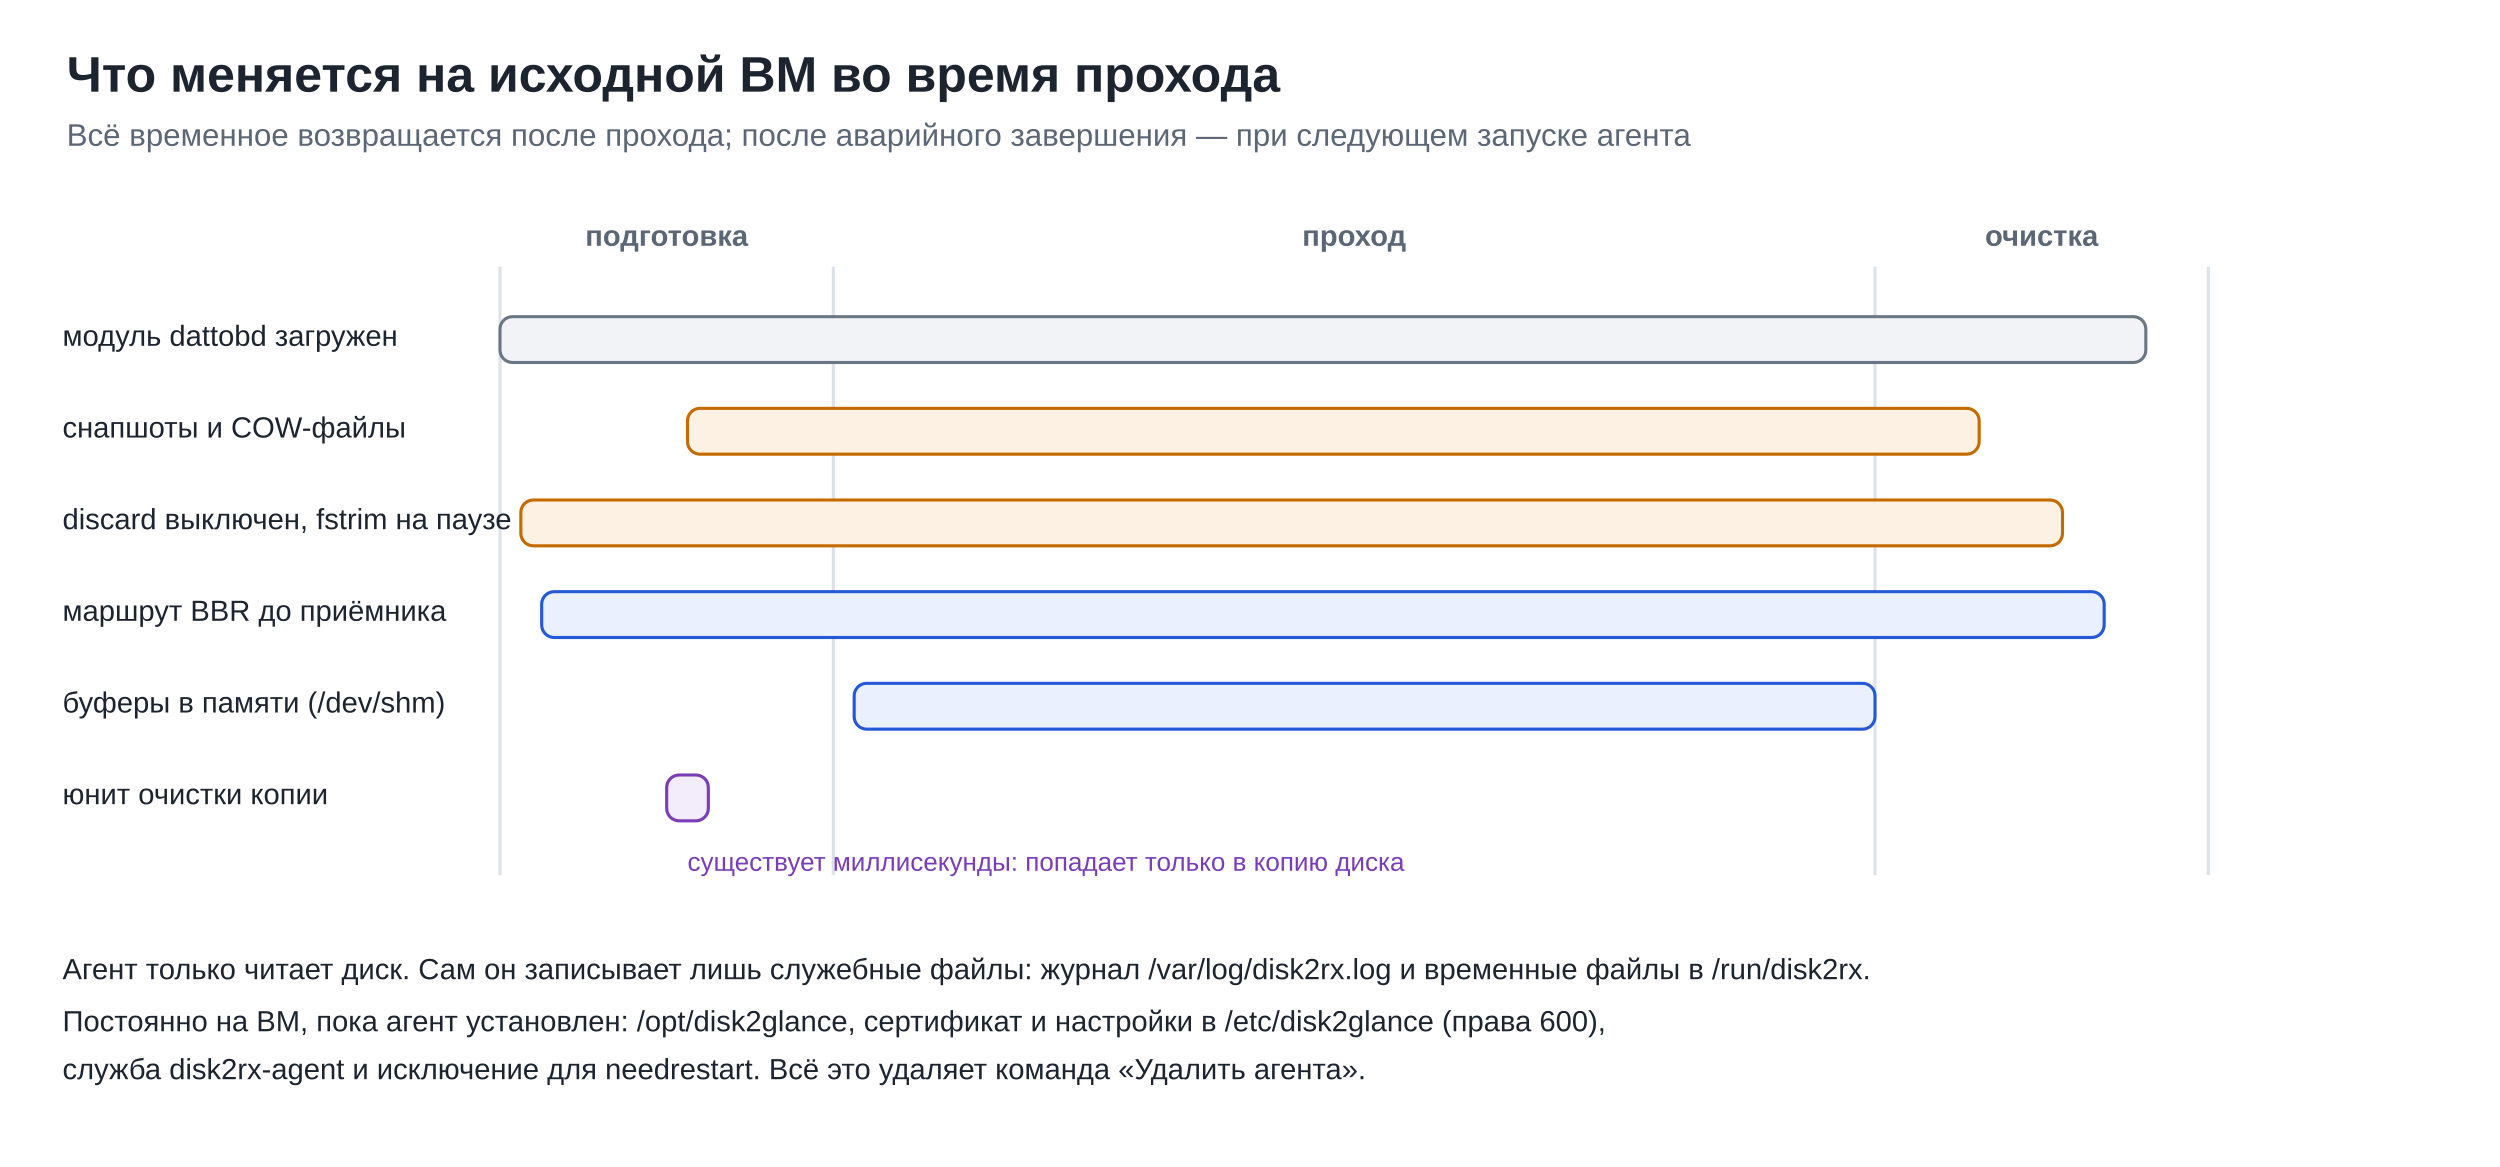
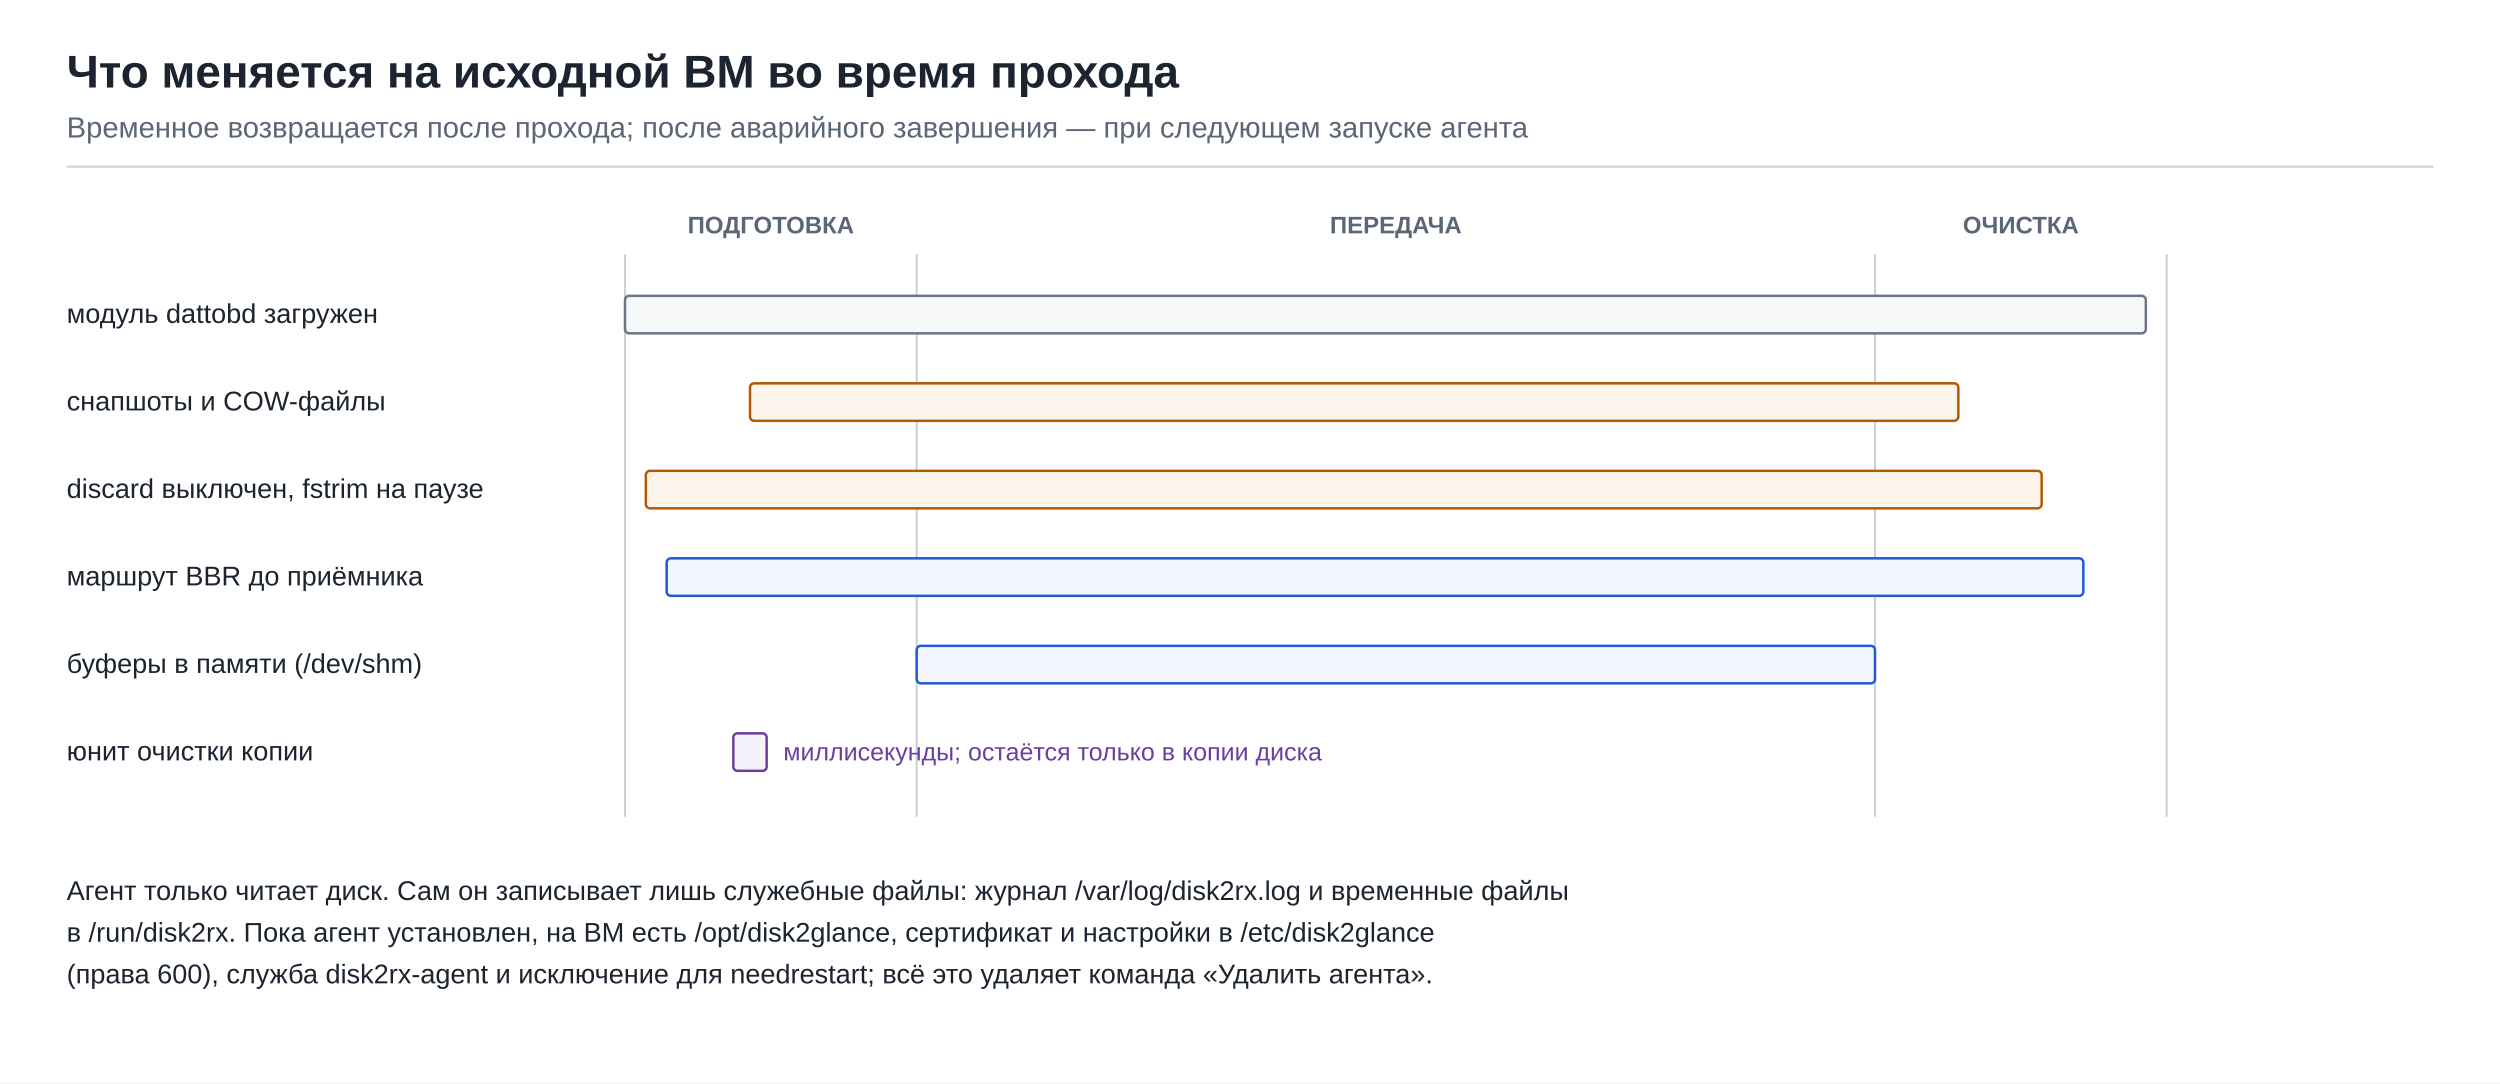
- <svg xmlns="http://www.w3.org/2000/svg" width="1200" height="560" viewBox="0 0 1200 560">
-   <rect width="1200" height="560" fill="#FFFFFF" />
-   <text x="32" y="44" font-family="Arial, Helvetica, sans-serif" font-size="24" fill="#1C2430" font-weight="700" text-anchor="start">Что меняется на исходной ВМ во время прохода</text>
-   <text x="32" y="70" font-family="Arial, Helvetica, sans-serif" font-size="15" fill="#5B6676" font-weight="400" text-anchor="start">Всё временное возвращается после прохода; после аварийного завершения — при следующем запуске агента</text>
-   <text x="320.0" y="118" font-family="Arial, Helvetica, sans-serif" font-size="14" fill="#5B6676" font-weight="700" text-anchor="middle">подготовка</text>
-   <line x1="240" y1="128" x2="240" y2="420" stroke="#DDE2EA" stroke-width="1.5" />
-   <text x="650.0" y="118" font-family="Arial, Helvetica, sans-serif" font-size="14" fill="#5B6676" font-weight="700" text-anchor="middle">проход</text>
-   <line x1="400" y1="128" x2="400" y2="420" stroke="#DDE2EA" stroke-width="1.5" />
-   <text x="980.0" y="118" font-family="Arial, Helvetica, sans-serif" font-size="14" fill="#5B6676" font-weight="700" text-anchor="middle">очистка</text>
-   <line x1="900" y1="128" x2="900" y2="420" stroke="#DDE2EA" stroke-width="1.5" />
-   <line x1="1060" y1="128" x2="1060" y2="420" stroke="#DDE2EA" stroke-width="1.5" />
-   <text x="30" y="166" font-family="Arial, Helvetica, sans-serif" font-size="14" fill="#1C2430" font-weight="400" text-anchor="start">модуль dattobd загружен</text>
-   <rect x="240" y="152" width="790" height="22" rx="6" fill="#F1F3F6" stroke="#6B7684" stroke-width="1.5" />
-   <text x="30" y="210" font-family="Arial, Helvetica, sans-serif" font-size="14" fill="#1C2430" font-weight="400" text-anchor="start">снапшоты и COW-файлы</text>
-   <rect x="330" y="196" width="620" height="22" rx="6" fill="#FDF1E3" stroke="#C46A00" stroke-width="1.5" />
-   <text x="30" y="254" font-family="Arial, Helvetica, sans-serif" font-size="14" fill="#1C2430" font-weight="400" text-anchor="start">discard выключен, fstrim на паузе</text>
-   <rect x="250" y="240" width="740" height="22" rx="6" fill="#FDF1E3" stroke="#C46A00" stroke-width="1.5" />
-   <text x="30" y="298" font-family="Arial, Helvetica, sans-serif" font-size="14" fill="#1C2430" font-weight="400" text-anchor="start">маршрут BBR до приёмника</text>
-   <rect x="260" y="284" width="750" height="22" rx="6" fill="#EAF0FD" stroke="#2458D6" stroke-width="1.5" />
-   <text x="30" y="342" font-family="Arial, Helvetica, sans-serif" font-size="14" fill="#1C2430" font-weight="400" text-anchor="start">буферы в памяти (/dev/shm)</text>
-   <rect x="410" y="328" width="490" height="22" rx="6" fill="#EAF0FD" stroke="#2458D6" stroke-width="1.5" />
-   <text x="30" y="386" font-family="Arial, Helvetica, sans-serif" font-size="14" fill="#1C2430" font-weight="400" text-anchor="start">юнит очистки копии</text>
-   <rect x="320" y="372" width="20" height="22" rx="6" fill="#F3ECFB" stroke="#7A3DB8" stroke-width="1.5" />
-   <text x="330" y="418" font-family="Arial, Helvetica, sans-serif" font-size="12.5" fill="#7A3DB8" font-weight="400" text-anchor="start">существует миллисекунды: попадает только в копию диска</text>
-   <text x="30" y="470" font-family="Arial, Helvetica, sans-serif" font-size="14" fill="#1C2430" font-weight="400" text-anchor="start">Агент только читает диск. Сам он записывает лишь служебные файлы: журнал /var/log/disk2rx.log и временные файлы в /run/disk2rx.</text>
-   <text x="30" y="495" font-family="Arial, Helvetica, sans-serif" font-size="14" fill="#1C2430" font-weight="400" text-anchor="start">Постоянно на ВМ, пока агент установлен: /opt/disk2glance, сертификат и настройки в /etc/disk2glance (права 600),</text>
-   <text x="30" y="518" font-family="Arial, Helvetica, sans-serif" font-size="14" fill="#1C2430" font-weight="400" text-anchor="start">служба disk2rx-agent и исключение для needrestart. Всё это удаляет команда «Удалить агента».</text>
+ <svg xmlns="http://www.w3.org/2000/svg" width="1200" height="520" viewBox="0 0 1200 520">
+   <rect width="1200" height="520" fill="#FFFFFF" />
+   <text x="32" y="42" font-family="Arial, Helvetica, sans-serif" font-size="22" fill="#1C2430" font-weight="700" text-anchor="start">Что меняется на исходной ВМ во время прохода</text>
+   <text x="32" y="66" font-family="Arial, Helvetica, sans-serif" font-size="14" fill="#5B6676" font-weight="400" text-anchor="start">Временное возвращается после прохода; после аварийного завершения — при следующем запуске агента</text>
+   <line x1="32" y1="80" x2="1168" y2="80" stroke="#C9D1DC" stroke-width="1" />
+   <text x="370.0" y="112" font-family="Arial, Helvetica, sans-serif" font-size="11.5" fill="#5B6676" font-weight="700" text-anchor="middle">ПОДГОТОВКА</text>
+   <line x1="300" y1="122" x2="300" y2="392" stroke="#C9D1DC" stroke-width="1" />
+   <text x="670.0" y="112" font-family="Arial, Helvetica, sans-serif" font-size="11.5" fill="#5B6676" font-weight="700" text-anchor="middle">ПЕРЕДАЧА</text>
+   <line x1="440" y1="122" x2="440" y2="392" stroke="#C9D1DC" stroke-width="1" />
+   <text x="970.0" y="112" font-family="Arial, Helvetica, sans-serif" font-size="11.5" fill="#5B6676" font-weight="700" text-anchor="middle">ОЧИСТКА</text>
+   <line x1="900" y1="122" x2="900" y2="392" stroke="#C9D1DC" stroke-width="1" />
+   <line x1="1040" y1="122" x2="1040" y2="392" stroke="#C9D1DC" stroke-width="1" />
+   <text x="32" y="155" font-family="Arial, Helvetica, sans-serif" font-size="13" fill="#1C2430" font-weight="400" text-anchor="start">модуль dattobd загружен</text>
+   <rect x="300" y="142" width="730" height="18" rx="2" fill="#F6F7F9" stroke="#6B7684" stroke-width="1.2" />
+   <text x="32" y="197" font-family="Arial, Helvetica, sans-serif" font-size="13" fill="#1C2430" font-weight="400" text-anchor="start">снапшоты и COW-файлы</text>
+   <rect x="360" y="184" width="580" height="18" rx="2" fill="#FDF5EC" stroke="#B35A00" stroke-width="1.2" />
+   <text x="32" y="239" font-family="Arial, Helvetica, sans-serif" font-size="13" fill="#1C2430" font-weight="400" text-anchor="start">discard выключен, fstrim на паузе</text>
+   <rect x="310" y="226" width="670" height="18" rx="2" fill="#FDF5EC" stroke="#B35A00" stroke-width="1.2" />
+   <text x="32" y="281" font-family="Arial, Helvetica, sans-serif" font-size="13" fill="#1C2430" font-weight="400" text-anchor="start">маршрут BBR до приёмника</text>
+   <rect x="320" y="268" width="680" height="18" rx="2" fill="#F2F6FE" stroke="#2458D6" stroke-width="1.2" />
+   <text x="32" y="323" font-family="Arial, Helvetica, sans-serif" font-size="13" fill="#1C2430" font-weight="400" text-anchor="start">буферы в памяти (/dev/shm)</text>
+   <rect x="440" y="310" width="460" height="18" rx="2" fill="#F2F6FE" stroke="#2458D6" stroke-width="1.2" />
+   <text x="32" y="365" font-family="Arial, Helvetica, sans-serif" font-size="13" fill="#1C2430" font-weight="400" text-anchor="start">юнит очистки копии</text>
+   <rect x="352" y="352" width="16" height="18" rx="2" fill="#F6F2FB" stroke="#6B3FA0" stroke-width="1.2" />
+   <text x="376" y="365" font-family="Arial, Helvetica, sans-serif" font-size="12" fill="#6B3FA0" font-weight="400" text-anchor="start">миллисекунды; остаётся только в копии диска</text>
+   <text x="32" y="432" font-family="Arial, Helvetica, sans-serif" font-size="13" fill="#1C2430" font-weight="400" text-anchor="start">Агент только читает диск. Сам он записывает лишь служебные файлы: журнал /var/log/disk2rx.log и временные файлы</text>
+   <text x="32" y="452" font-family="Arial, Helvetica, sans-serif" font-size="13" fill="#1C2430" font-weight="400" text-anchor="start">в /run/disk2rx. Пока агент установлен, на ВМ есть /opt/disk2glance, сертификат и настройки в /etc/disk2glance</text>
+   <text x="32" y="472" font-family="Arial, Helvetica, sans-serif" font-size="13" fill="#1C2430" font-weight="400" text-anchor="start">(права 600), служба disk2rx-agent и исключение для needrestart; всё это удаляет команда «Удалить агента».</text>
</svg>
